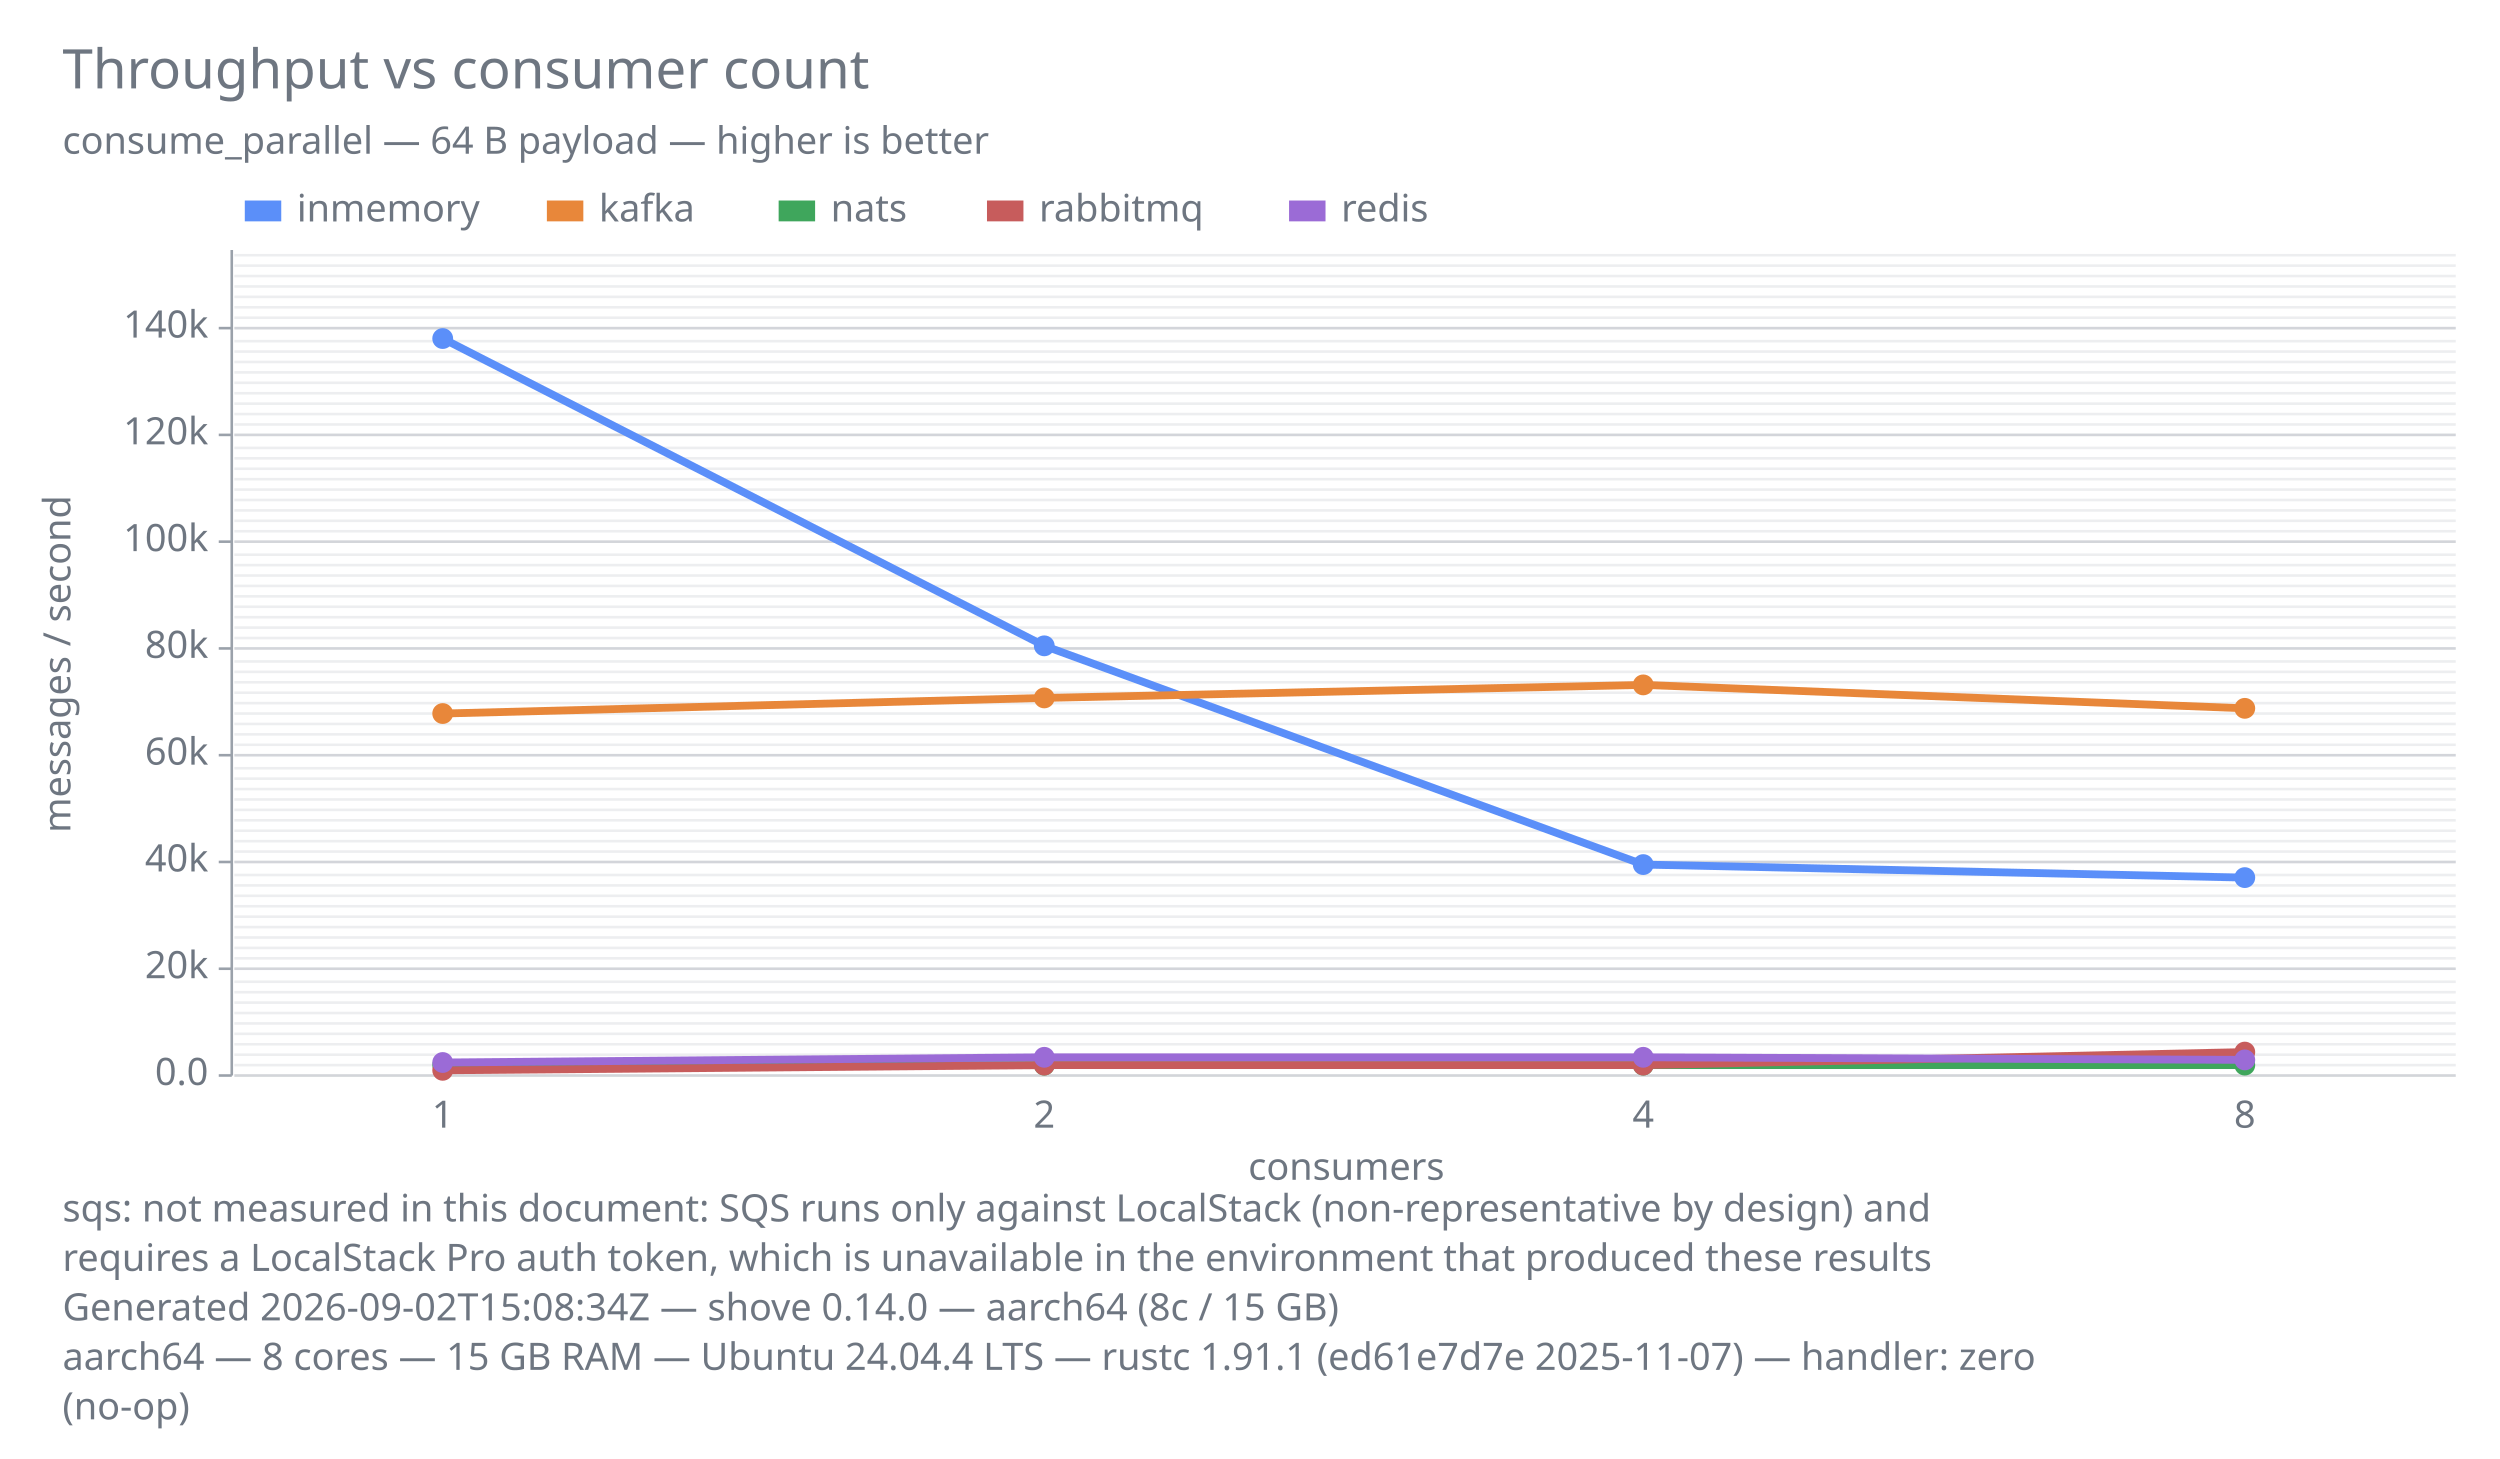
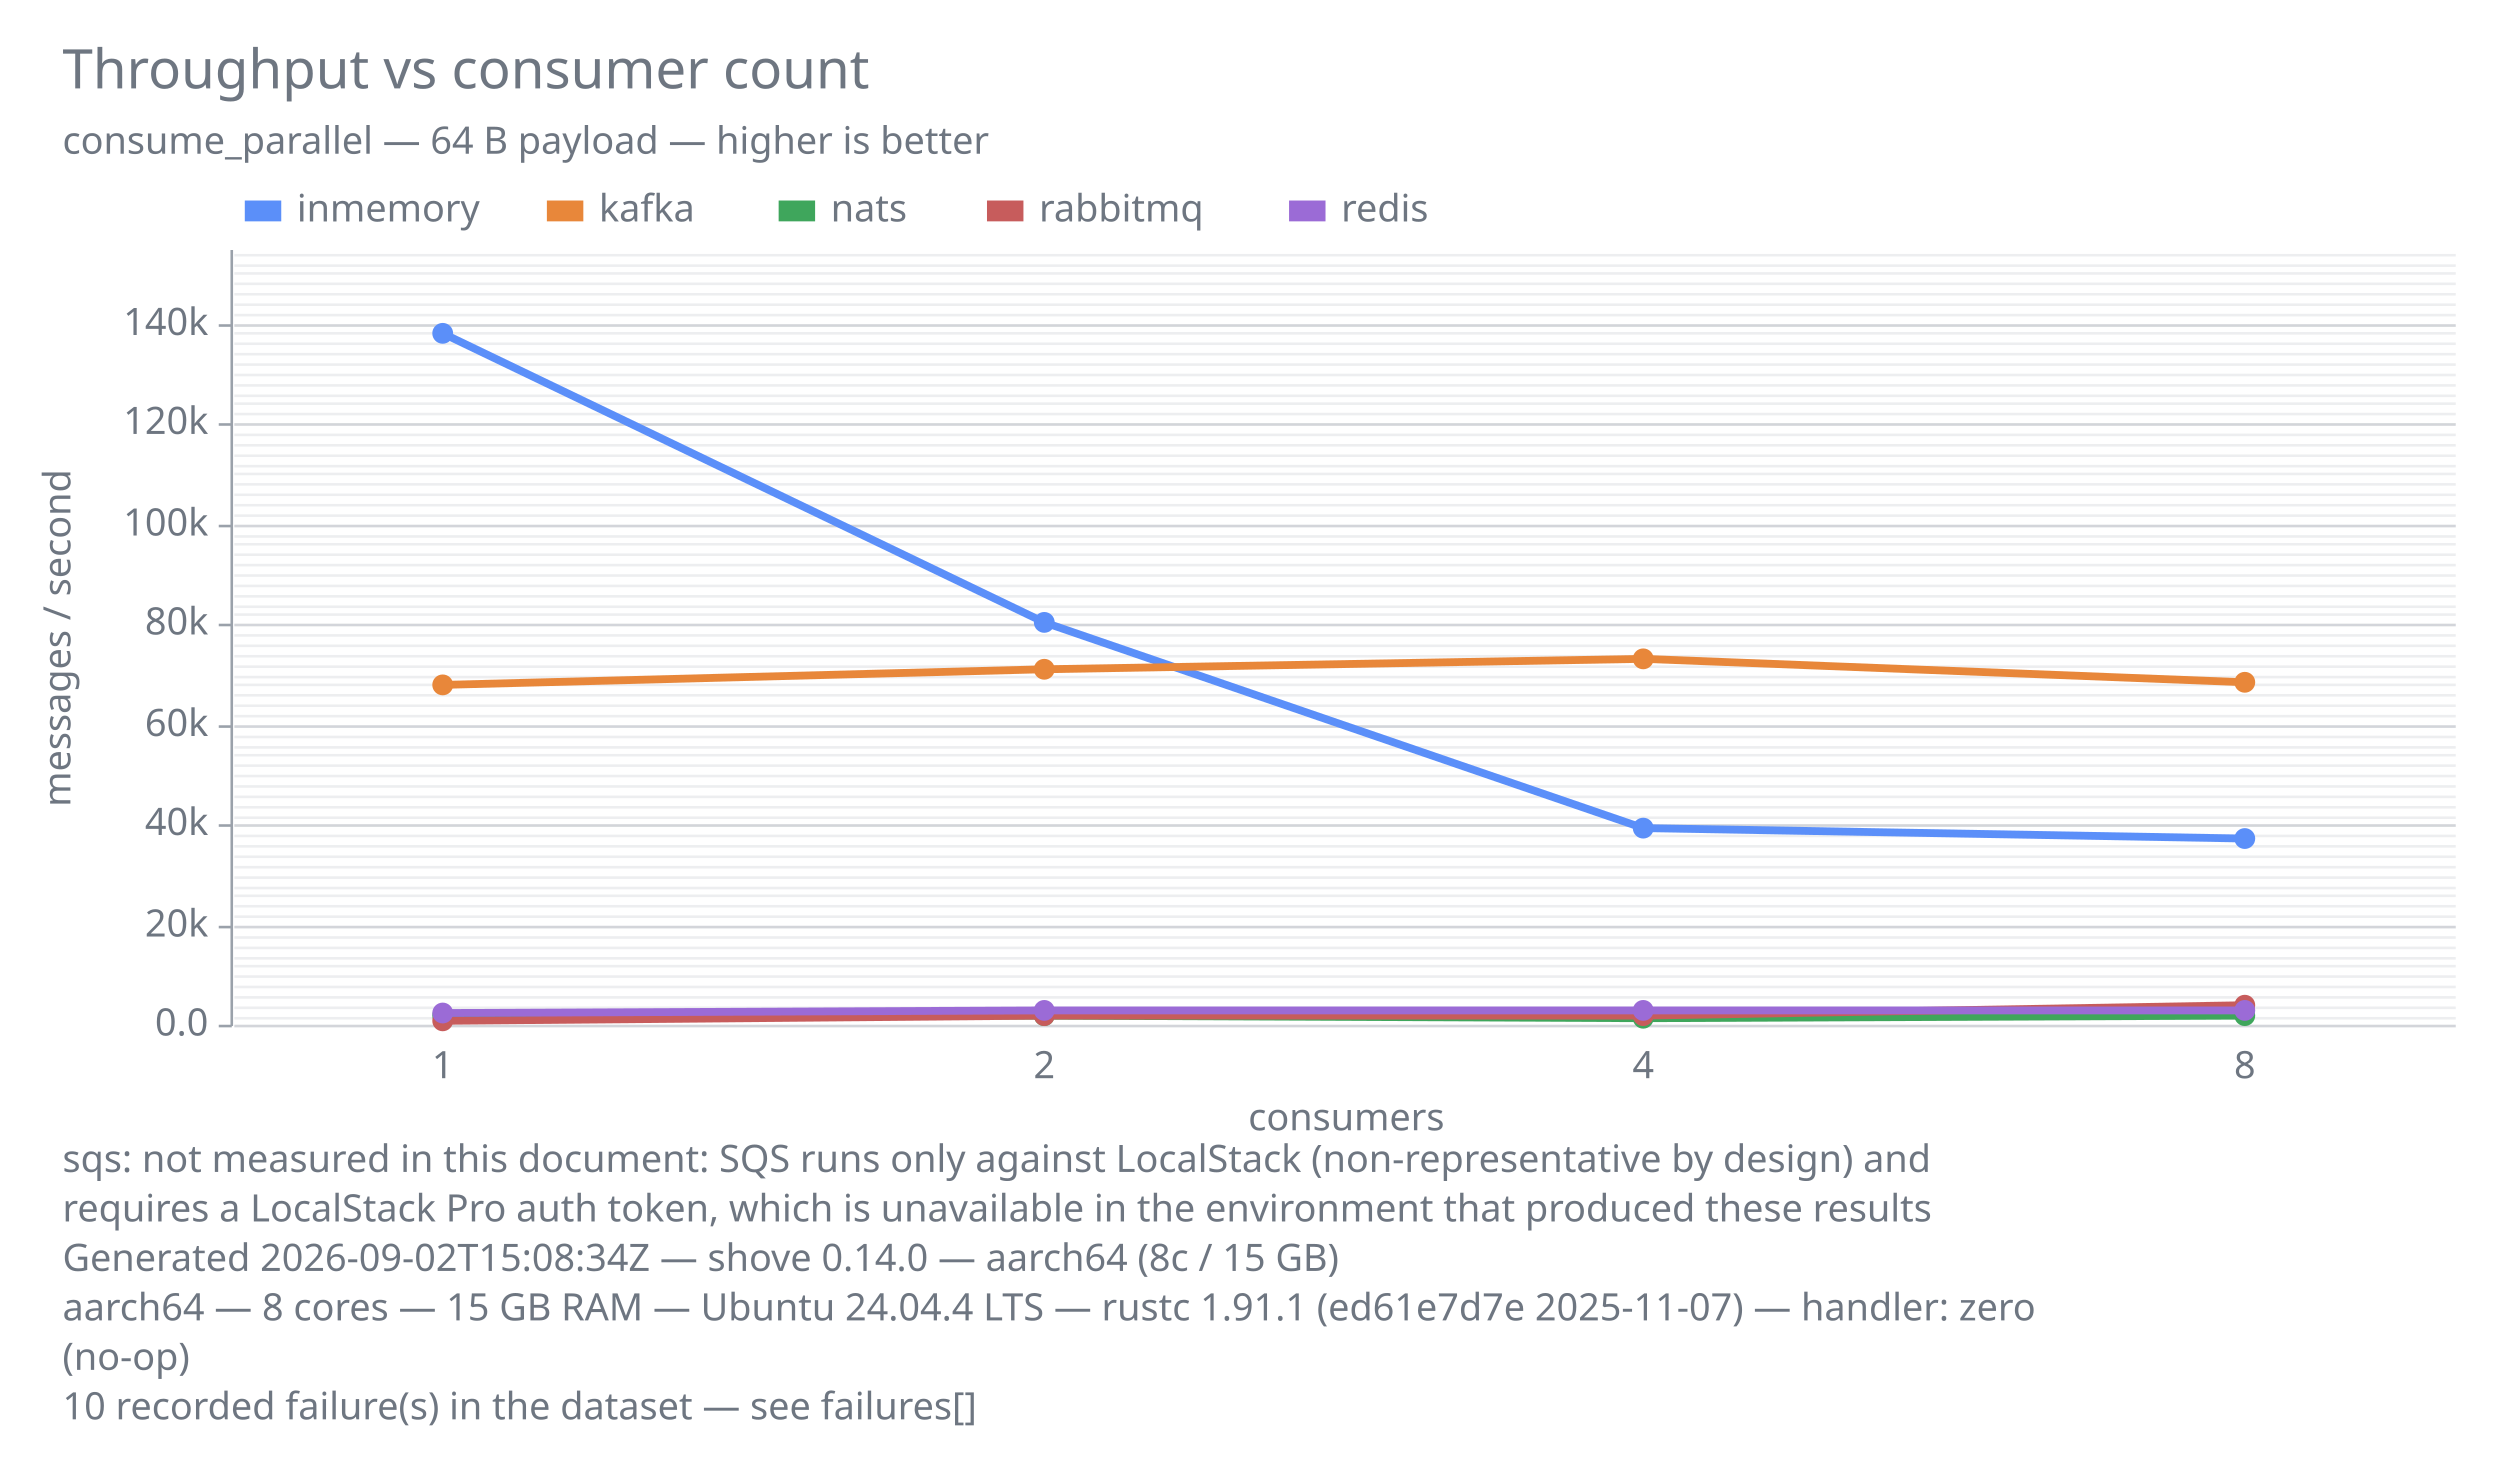
<svg xmlns="http://www.w3.org/2000/svg" width="960" height="560" viewBox="0 0 960 560">
  <text x="24" y="18" dy="0.76em" text-anchor="start" font-family="sans-serif" font-size="20.968" opacity="1" fill="#6E7681">
Throughput vs consumer count
</text>
  <text x="24" y="48" dy="0.76em" text-anchor="start" font-family="sans-serif" font-size="14.516" opacity="1" fill="#6E7681">
consume_parallel — 64 B payload — higher is better
</text>
+   <text x="24" y="439" dy="0.76em" text-anchor="start" font-family="sans-serif" font-size="14.516" opacity="1" fill="#6E7681">
+ sqs: not measured in this document: SQS runs only against LocalStack (non-representative by design) and
+ </text>
  <text x="24" y="458" dy="0.76em" text-anchor="start" font-family="sans-serif" font-size="14.516" opacity="1" fill="#6E7681">
- sqs: not measured in this document: SQS runs only against LocalStack (non-representative by design) and
+ requires a LocalStack Pro auth token, which is unavailable in the environment that produced these results
</text>
  <text x="24" y="477" dy="0.76em" text-anchor="start" font-family="sans-serif" font-size="14.516" opacity="1" fill="#6E7681">
- requires a LocalStack Pro auth token, which is unavailable in the environment that produced these results
+ Generated 2026-09-02T15:08:34Z — shove 0.14.0 — aarch64 (8c / 15 GB)
</text>
  <text x="24" y="496" dy="0.76em" text-anchor="start" font-family="sans-serif" font-size="14.516" opacity="1" fill="#6E7681">
- Generated 2026-09-02T15:08:34Z — shove 0.14.0 — aarch64 (8c / 15 GB)
+ aarch64 — 8 cores — 15 GB RAM — Ubuntu 24.04.4 LTS — rustc 1.91.1 (ed61e7d7e 2025-11-07) — handler: zero
</text>
  <text x="24" y="515" dy="0.76em" text-anchor="start" font-family="sans-serif" font-size="14.516" opacity="1" fill="#6E7681">
- aarch64 — 8 cores — 15 GB RAM — Ubuntu 24.04.4 LTS — rustc 1.91.1 (ed61e7d7e 2025-11-07) — handler: zero
+ (no-op)
</text>
  <text x="24" y="534" dy="0.76em" text-anchor="start" font-family="sans-serif" font-size="14.516" opacity="1" fill="#6E7681">
- (no-op)
- </text>
-   <line opacity="0.18" stroke="#9AA1AA" stroke-width="1" x1="90" y1="413" x2="943" y2="413" />
-   <line opacity="0.18" stroke="#9AA1AA" stroke-width="1" x1="90" y1="409" x2="943" y2="409" />
-   <line opacity="0.18" stroke="#9AA1AA" stroke-width="1" x1="90" y1="405" x2="943" y2="405" />
-   <line opacity="0.18" stroke="#9AA1AA" stroke-width="1" x1="90" y1="401" x2="943" y2="401" />
-   <line opacity="0.18" stroke="#9AA1AA" stroke-width="1" x1="90" y1="397" x2="943" y2="397" />
-   <line opacity="0.18" stroke="#9AA1AA" stroke-width="1" x1="90" y1="393" x2="943" y2="393" />
-   <line opacity="0.18" stroke="#9AA1AA" stroke-width="1" x1="90" y1="389" x2="943" y2="389" />
-   <line opacity="0.18" stroke="#9AA1AA" stroke-width="1" x1="90" y1="385" x2="943" y2="385" />
-   <line opacity="0.18" stroke="#9AA1AA" stroke-width="1" x1="90" y1="381" x2="943" y2="381" />
-   <line opacity="0.18" stroke="#9AA1AA" stroke-width="1" x1="90" y1="377" x2="943" y2="377" />
-   <line opacity="0.18" stroke="#9AA1AA" stroke-width="1" x1="90" y1="372" x2="943" y2="372" />
+ 10 recorded failure(s) in the dataset — see failures[]
+ </text>
+   <line opacity="0.18" stroke="#9AA1AA" stroke-width="1" x1="90" y1="394" x2="943" y2="394" />
+   <line opacity="0.18" stroke="#9AA1AA" stroke-width="1" x1="90" y1="391" x2="943" y2="391" />
+   <line opacity="0.18" stroke="#9AA1AA" stroke-width="1" x1="90" y1="387" x2="943" y2="387" />
+   <line opacity="0.18" stroke="#9AA1AA" stroke-width="1" x1="90" y1="383" x2="943" y2="383" />
+   <line opacity="0.18" stroke="#9AA1AA" stroke-width="1" x1="90" y1="379" x2="943" y2="379" />
+   <line opacity="0.18" stroke="#9AA1AA" stroke-width="1" x1="90" y1="375" x2="943" y2="375" />
+   <line opacity="0.18" stroke="#9AA1AA" stroke-width="1" x1="90" y1="371" x2="943" y2="371" />
  <line opacity="0.18" stroke="#9AA1AA" stroke-width="1" x1="90" y1="368" x2="943" y2="368" />
  <line opacity="0.18" stroke="#9AA1AA" stroke-width="1" x1="90" y1="364" x2="943" y2="364" />
  <line opacity="0.18" stroke="#9AA1AA" stroke-width="1" x1="90" y1="360" x2="943" y2="360" />
  <line opacity="0.18" stroke="#9AA1AA" stroke-width="1" x1="90" y1="356" x2="943" y2="356" />
  <line opacity="0.18" stroke="#9AA1AA" stroke-width="1" x1="90" y1="352" x2="943" y2="352" />
  <line opacity="0.18" stroke="#9AA1AA" stroke-width="1" x1="90" y1="348" x2="943" y2="348" />
  <line opacity="0.18" stroke="#9AA1AA" stroke-width="1" x1="90" y1="344" x2="943" y2="344" />
-   <line opacity="0.18" stroke="#9AA1AA" stroke-width="1" x1="90" y1="340" x2="943" y2="340" />
-   <line opacity="0.18" stroke="#9AA1AA" stroke-width="1" x1="90" y1="336" x2="943" y2="336" />
-   <line opacity="0.18" stroke="#9AA1AA" stroke-width="1" x1="90" y1="331" x2="943" y2="331" />
-   <line opacity="0.18" stroke="#9AA1AA" stroke-width="1" x1="90" y1="327" x2="943" y2="327" />
-   <line opacity="0.18" stroke="#9AA1AA" stroke-width="1" x1="90" y1="323" x2="943" y2="323" />
-   <line opacity="0.18" stroke="#9AA1AA" stroke-width="1" x1="90" y1="319" x2="943" y2="319" />
-   <line opacity="0.18" stroke="#9AA1AA" stroke-width="1" x1="90" y1="315" x2="943" y2="315" />
-   <line opacity="0.18" stroke="#9AA1AA" stroke-width="1" x1="90" y1="311" x2="943" y2="311" />
-   <line opacity="0.18" stroke="#9AA1AA" stroke-width="1" x1="90" y1="307" x2="943" y2="307" />
-   <line opacity="0.18" stroke="#9AA1AA" stroke-width="1" x1="90" y1="303" x2="943" y2="303" />
-   <line opacity="0.18" stroke="#9AA1AA" stroke-width="1" x1="90" y1="299" x2="943" y2="299" />
-   <line opacity="0.18" stroke="#9AA1AA" stroke-width="1" x1="90" y1="295" x2="943" y2="295" />
+   <line opacity="0.18" stroke="#9AA1AA" stroke-width="1" x1="90" y1="341" x2="943" y2="341" />
+   <line opacity="0.18" stroke="#9AA1AA" stroke-width="1" x1="90" y1="337" x2="943" y2="337" />
+   <line opacity="0.18" stroke="#9AA1AA" stroke-width="1" x1="90" y1="333" x2="943" y2="333" />
+   <line opacity="0.18" stroke="#9AA1AA" stroke-width="1" x1="90" y1="329" x2="943" y2="329" />
+   <line opacity="0.18" stroke="#9AA1AA" stroke-width="1" x1="90" y1="325" x2="943" y2="325" />
+   <line opacity="0.18" stroke="#9AA1AA" stroke-width="1" x1="90" y1="321" x2="943" y2="321" />
+   <line opacity="0.18" stroke="#9AA1AA" stroke-width="1" x1="90" y1="317" x2="943" y2="317" />
+   <line opacity="0.18" stroke="#9AA1AA" stroke-width="1" x1="90" y1="314" x2="943" y2="314" />
+   <line opacity="0.18" stroke="#9AA1AA" stroke-width="1" x1="90" y1="310" x2="943" y2="310" />
+   <line opacity="0.18" stroke="#9AA1AA" stroke-width="1" x1="90" y1="306" x2="943" y2="306" />
+   <line opacity="0.18" stroke="#9AA1AA" stroke-width="1" x1="90" y1="302" x2="943" y2="302" />
+   <line opacity="0.18" stroke="#9AA1AA" stroke-width="1" x1="90" y1="298" x2="943" y2="298" />
+   <line opacity="0.18" stroke="#9AA1AA" stroke-width="1" x1="90" y1="294" x2="943" y2="294" />
  <line opacity="0.18" stroke="#9AA1AA" stroke-width="1" x1="90" y1="290" x2="943" y2="290" />
-   <line opacity="0.18" stroke="#9AA1AA" stroke-width="1" x1="90" y1="286" x2="943" y2="286" />
-   <line opacity="0.18" stroke="#9AA1AA" stroke-width="1" x1="90" y1="282" x2="943" y2="282" />
-   <line opacity="0.18" stroke="#9AA1AA" stroke-width="1" x1="90" y1="278" x2="943" y2="278" />
-   <line opacity="0.18" stroke="#9AA1AA" stroke-width="1" x1="90" y1="274" x2="943" y2="274" />
-   <line opacity="0.18" stroke="#9AA1AA" stroke-width="1" x1="90" y1="270" x2="943" y2="270" />
-   <line opacity="0.18" stroke="#9AA1AA" stroke-width="1" x1="90" y1="266" x2="943" y2="266" />
-   <line opacity="0.18" stroke="#9AA1AA" stroke-width="1" x1="90" y1="262" x2="943" y2="262" />
-   <line opacity="0.18" stroke="#9AA1AA" stroke-width="1" x1="90" y1="258" x2="943" y2="258" />
-   <line opacity="0.18" stroke="#9AA1AA" stroke-width="1" x1="90" y1="254" x2="943" y2="254" />
-   <line opacity="0.18" stroke="#9AA1AA" stroke-width="1" x1="90" y1="249" x2="943" y2="249" />
-   <line opacity="0.18" stroke="#9AA1AA" stroke-width="1" x1="90" y1="245" x2="943" y2="245" />
-   <line opacity="0.18" stroke="#9AA1AA" stroke-width="1" x1="90" y1="241" x2="943" y2="241" />
-   <line opacity="0.18" stroke="#9AA1AA" stroke-width="1" x1="90" y1="237" x2="943" y2="237" />
+   <line opacity="0.18" stroke="#9AA1AA" stroke-width="1" x1="90" y1="287" x2="943" y2="287" />
+   <line opacity="0.18" stroke="#9AA1AA" stroke-width="1" x1="90" y1="283" x2="943" y2="283" />
+   <line opacity="0.18" stroke="#9AA1AA" stroke-width="1" x1="90" y1="279" x2="943" y2="279" />
+   <line opacity="0.18" stroke="#9AA1AA" stroke-width="1" x1="90" y1="275" x2="943" y2="275" />
+   <line opacity="0.18" stroke="#9AA1AA" stroke-width="1" x1="90" y1="271" x2="943" y2="271" />
+   <line opacity="0.18" stroke="#9AA1AA" stroke-width="1" x1="90" y1="267" x2="943" y2="267" />
+   <line opacity="0.18" stroke="#9AA1AA" stroke-width="1" x1="90" y1="263" x2="943" y2="263" />
+   <line opacity="0.18" stroke="#9AA1AA" stroke-width="1" x1="90" y1="260" x2="943" y2="260" />
+   <line opacity="0.18" stroke="#9AA1AA" stroke-width="1" x1="90" y1="256" x2="943" y2="256" />
+   <line opacity="0.18" stroke="#9AA1AA" stroke-width="1" x1="90" y1="252" x2="943" y2="252" />
+   <line opacity="0.18" stroke="#9AA1AA" stroke-width="1" x1="90" y1="248" x2="943" y2="248" />
+   <line opacity="0.18" stroke="#9AA1AA" stroke-width="1" x1="90" y1="244" x2="943" y2="244" />
+   <line opacity="0.18" stroke="#9AA1AA" stroke-width="1" x1="90" y1="240" x2="943" y2="240" />
+   <line opacity="0.18" stroke="#9AA1AA" stroke-width="1" x1="90" y1="236" x2="943" y2="236" />
  <line opacity="0.18" stroke="#9AA1AA" stroke-width="1" x1="90" y1="233" x2="943" y2="233" />
  <line opacity="0.18" stroke="#9AA1AA" stroke-width="1" x1="90" y1="229" x2="943" y2="229" />
  <line opacity="0.18" stroke="#9AA1AA" stroke-width="1" x1="90" y1="225" x2="943" y2="225" />
  <line opacity="0.18" stroke="#9AA1AA" stroke-width="1" x1="90" y1="221" x2="943" y2="221" />
  <line opacity="0.18" stroke="#9AA1AA" stroke-width="1" x1="90" y1="217" x2="943" y2="217" />
  <line opacity="0.18" stroke="#9AA1AA" stroke-width="1" x1="90" y1="213" x2="943" y2="213" />
-   <line opacity="0.18" stroke="#9AA1AA" stroke-width="1" x1="90" y1="208" x2="943" y2="208" />
-   <line opacity="0.18" stroke="#9AA1AA" stroke-width="1" x1="90" y1="204" x2="943" y2="204" />
-   <line opacity="0.18" stroke="#9AA1AA" stroke-width="1" x1="90" y1="200" x2="943" y2="200" />
-   <line opacity="0.18" stroke="#9AA1AA" stroke-width="1" x1="90" y1="196" x2="943" y2="196" />
-   <line opacity="0.18" stroke="#9AA1AA" stroke-width="1" x1="90" y1="192" x2="943" y2="192" />
-   <line opacity="0.18" stroke="#9AA1AA" stroke-width="1" x1="90" y1="188" x2="943" y2="188" />
-   <line opacity="0.18" stroke="#9AA1AA" stroke-width="1" x1="90" y1="184" x2="943" y2="184" />
-   <line opacity="0.18" stroke="#9AA1AA" stroke-width="1" x1="90" y1="180" x2="943" y2="180" />
-   <line opacity="0.18" stroke="#9AA1AA" stroke-width="1" x1="90" y1="176" x2="943" y2="176" />
-   <line opacity="0.18" stroke="#9AA1AA" stroke-width="1" x1="90" y1="172" x2="943" y2="172" />
+   <line opacity="0.18" stroke="#9AA1AA" stroke-width="1" x1="90" y1="209" x2="943" y2="209" />
+   <line opacity="0.18" stroke="#9AA1AA" stroke-width="1" x1="90" y1="206" x2="943" y2="206" />
+   <line opacity="0.18" stroke="#9AA1AA" stroke-width="1" x1="90" y1="202" x2="943" y2="202" />
+   <line opacity="0.18" stroke="#9AA1AA" stroke-width="1" x1="90" y1="198" x2="943" y2="198" />
+   <line opacity="0.18" stroke="#9AA1AA" stroke-width="1" x1="90" y1="194" x2="943" y2="194" />
+   <line opacity="0.18" stroke="#9AA1AA" stroke-width="1" x1="90" y1="190" x2="943" y2="190" />
+   <line opacity="0.18" stroke="#9AA1AA" stroke-width="1" x1="90" y1="186" x2="943" y2="186" />
+   <line opacity="0.18" stroke="#9AA1AA" stroke-width="1" x1="90" y1="182" x2="943" y2="182" />
+   <line opacity="0.18" stroke="#9AA1AA" stroke-width="1" x1="90" y1="179" x2="943" y2="179" />
+   <line opacity="0.18" stroke="#9AA1AA" stroke-width="1" x1="90" y1="175" x2="943" y2="175" />
+   <line opacity="0.18" stroke="#9AA1AA" stroke-width="1" x1="90" y1="171" x2="943" y2="171" />
  <line opacity="0.18" stroke="#9AA1AA" stroke-width="1" x1="90" y1="167" x2="943" y2="167" />
  <line opacity="0.18" stroke="#9AA1AA" stroke-width="1" x1="90" y1="163" x2="943" y2="163" />
  <line opacity="0.18" stroke="#9AA1AA" stroke-width="1" x1="90" y1="159" x2="943" y2="159" />
  <line opacity="0.18" stroke="#9AA1AA" stroke-width="1" x1="90" y1="155" x2="943" y2="155" />
-   <line opacity="0.18" stroke="#9AA1AA" stroke-width="1" x1="90" y1="151" x2="943" y2="151" />
-   <line opacity="0.18" stroke="#9AA1AA" stroke-width="1" x1="90" y1="147" x2="943" y2="147" />
-   <line opacity="0.18" stroke="#9AA1AA" stroke-width="1" x1="90" y1="143" x2="943" y2="143" />
-   <line opacity="0.18" stroke="#9AA1AA" stroke-width="1" x1="90" y1="139" x2="943" y2="139" />
-   <line opacity="0.18" stroke="#9AA1AA" stroke-width="1" x1="90" y1="135" x2="943" y2="135" />
-   <line opacity="0.18" stroke="#9AA1AA" stroke-width="1" x1="90" y1="131" x2="943" y2="131" />
-   <line opacity="0.18" stroke="#9AA1AA" stroke-width="1" x1="90" y1="126" x2="943" y2="126" />
-   <line opacity="0.18" stroke="#9AA1AA" stroke-width="1" x1="90" y1="122" x2="943" y2="122" />
-   <line opacity="0.18" stroke="#9AA1AA" stroke-width="1" x1="90" y1="118" x2="943" y2="118" />
-   <line opacity="0.18" stroke="#9AA1AA" stroke-width="1" x1="90" y1="114" x2="943" y2="114" />
-   <line opacity="0.18" stroke="#9AA1AA" stroke-width="1" x1="90" y1="110" x2="943" y2="110" />
-   <line opacity="0.18" stroke="#9AA1AA" stroke-width="1" x1="90" y1="106" x2="943" y2="106" />
+   <line opacity="0.18" stroke="#9AA1AA" stroke-width="1" x1="90" y1="152" x2="943" y2="152" />
+   <line opacity="0.18" stroke="#9AA1AA" stroke-width="1" x1="90" y1="148" x2="943" y2="148" />
+   <line opacity="0.18" stroke="#9AA1AA" stroke-width="1" x1="90" y1="144" x2="943" y2="144" />
+   <line opacity="0.18" stroke="#9AA1AA" stroke-width="1" x1="90" y1="140" x2="943" y2="140" />
+   <line opacity="0.18" stroke="#9AA1AA" stroke-width="1" x1="90" y1="136" x2="943" y2="136" />
+   <line opacity="0.18" stroke="#9AA1AA" stroke-width="1" x1="90" y1="132" x2="943" y2="132" />
+   <line opacity="0.18" stroke="#9AA1AA" stroke-width="1" x1="90" y1="128" x2="943" y2="128" />
+   <line opacity="0.18" stroke="#9AA1AA" stroke-width="1" x1="90" y1="125" x2="943" y2="125" />
+   <line opacity="0.18" stroke="#9AA1AA" stroke-width="1" x1="90" y1="121" x2="943" y2="121" />
+   <line opacity="0.18" stroke="#9AA1AA" stroke-width="1" x1="90" y1="117" x2="943" y2="117" />
+   <line opacity="0.18" stroke="#9AA1AA" stroke-width="1" x1="90" y1="113" x2="943" y2="113" />
+   <line opacity="0.18" stroke="#9AA1AA" stroke-width="1" x1="90" y1="109" x2="943" y2="109" />
+   <line opacity="0.18" stroke="#9AA1AA" stroke-width="1" x1="90" y1="105" x2="943" y2="105" />
  <line opacity="0.18" stroke="#9AA1AA" stroke-width="1" x1="90" y1="102" x2="943" y2="102" />
  <line opacity="0.18" stroke="#9AA1AA" stroke-width="1" x1="90" y1="98" x2="943" y2="98" />
-   <text x="16" y="255" dy="0.76em" text-anchor="middle" font-family="sans-serif" font-size="14.516" opacity="1" fill="#6E7681" transform="rotate(270, 16, 255)">
+   <text x="16" y="245" dy="0.76em" text-anchor="middle" font-family="sans-serif" font-size="14.516" opacity="1" fill="#6E7681" transform="rotate(270, 16, 245)">
messages / second
</text>
-   <line opacity="0.32" stroke="#9AA1AA" stroke-width="1" x1="90" y1="413" x2="943" y2="413" />
-   <line opacity="0.32" stroke="#9AA1AA" stroke-width="1" x1="90" y1="372" x2="943" y2="372" />
-   <line opacity="0.32" stroke="#9AA1AA" stroke-width="1" x1="90" y1="331" x2="943" y2="331" />
-   <line opacity="0.32" stroke="#9AA1AA" stroke-width="1" x1="90" y1="290" x2="943" y2="290" />
-   <line opacity="0.32" stroke="#9AA1AA" stroke-width="1" x1="90" y1="249" x2="943" y2="249" />
-   <line opacity="0.32" stroke="#9AA1AA" stroke-width="1" x1="90" y1="208" x2="943" y2="208" />
-   <line opacity="0.32" stroke="#9AA1AA" stroke-width="1" x1="90" y1="167" x2="943" y2="167" />
-   <line opacity="0.32" stroke="#9AA1AA" stroke-width="1" x1="90" y1="126" x2="943" y2="126" />
-   <polyline fill="none" opacity="1" stroke="#9AA1AA" stroke-width="1" points="89,96 89,413 " />
-   <text x="80" y="413" dy="0.5ex" text-anchor="end" font-family="sans-serif" font-size="14.516" opacity="1" fill="#6E7681">
+   <line opacity="0.32" stroke="#9AA1AA" stroke-width="1" x1="90" y1="394" x2="943" y2="394" />
+   <line opacity="0.32" stroke="#9AA1AA" stroke-width="1" x1="90" y1="356" x2="943" y2="356" />
+   <line opacity="0.32" stroke="#9AA1AA" stroke-width="1" x1="90" y1="317" x2="943" y2="317" />
+   <line opacity="0.32" stroke="#9AA1AA" stroke-width="1" x1="90" y1="279" x2="943" y2="279" />
+   <line opacity="0.32" stroke="#9AA1AA" stroke-width="1" x1="90" y1="240" x2="943" y2="240" />
+   <line opacity="0.32" stroke="#9AA1AA" stroke-width="1" x1="90" y1="202" x2="943" y2="202" />
+   <line opacity="0.32" stroke="#9AA1AA" stroke-width="1" x1="90" y1="163" x2="943" y2="163" />
+   <line opacity="0.32" stroke="#9AA1AA" stroke-width="1" x1="90" y1="125" x2="943" y2="125" />
+   <polyline fill="none" opacity="1" stroke="#9AA1AA" stroke-width="1" points="89,96 89,394 " />
+   <text x="80" y="394" dy="0.5ex" text-anchor="end" font-family="sans-serif" font-size="14.516" opacity="1" fill="#6E7681">
0.0
</text>
-   <polyline fill="none" opacity="1" stroke="#9AA1AA" stroke-width="1" points="84,413 89,413 " />
-   <text x="80" y="372" dy="0.5ex" text-anchor="end" font-family="sans-serif" font-size="14.516" opacity="1" fill="#6E7681">
+   <polyline fill="none" opacity="1" stroke="#9AA1AA" stroke-width="1" points="84,394 89,394 " />
+   <text x="80" y="356" dy="0.5ex" text-anchor="end" font-family="sans-serif" font-size="14.516" opacity="1" fill="#6E7681">
20k
</text>
-   <polyline fill="none" opacity="1" stroke="#9AA1AA" stroke-width="1" points="84,372 89,372 " />
-   <text x="80" y="331" dy="0.5ex" text-anchor="end" font-family="sans-serif" font-size="14.516" opacity="1" fill="#6E7681">
+   <polyline fill="none" opacity="1" stroke="#9AA1AA" stroke-width="1" points="84,356 89,356 " />
+   <text x="80" y="317" dy="0.5ex" text-anchor="end" font-family="sans-serif" font-size="14.516" opacity="1" fill="#6E7681">
40k
</text>
-   <polyline fill="none" opacity="1" stroke="#9AA1AA" stroke-width="1" points="84,331 89,331 " />
-   <text x="80" y="290" dy="0.5ex" text-anchor="end" font-family="sans-serif" font-size="14.516" opacity="1" fill="#6E7681">
+   <polyline fill="none" opacity="1" stroke="#9AA1AA" stroke-width="1" points="84,317 89,317 " />
+   <text x="80" y="279" dy="0.5ex" text-anchor="end" font-family="sans-serif" font-size="14.516" opacity="1" fill="#6E7681">
60k
</text>
-   <polyline fill="none" opacity="1" stroke="#9AA1AA" stroke-width="1" points="84,290 89,290 " />
-   <text x="80" y="249" dy="0.5ex" text-anchor="end" font-family="sans-serif" font-size="14.516" opacity="1" fill="#6E7681">
+   <polyline fill="none" opacity="1" stroke="#9AA1AA" stroke-width="1" points="84,279 89,279 " />
+   <text x="80" y="240" dy="0.5ex" text-anchor="end" font-family="sans-serif" font-size="14.516" opacity="1" fill="#6E7681">
80k
</text>
-   <polyline fill="none" opacity="1" stroke="#9AA1AA" stroke-width="1" points="84,249 89,249 " />
-   <text x="80" y="208" dy="0.5ex" text-anchor="end" font-family="sans-serif" font-size="14.516" opacity="1" fill="#6E7681">
+   <polyline fill="none" opacity="1" stroke="#9AA1AA" stroke-width="1" points="84,240 89,240 " />
+   <text x="80" y="202" dy="0.5ex" text-anchor="end" font-family="sans-serif" font-size="14.516" opacity="1" fill="#6E7681">
100k
</text>
-   <polyline fill="none" opacity="1" stroke="#9AA1AA" stroke-width="1" points="84,208 89,208 " />
-   <text x="80" y="167" dy="0.5ex" text-anchor="end" font-family="sans-serif" font-size="14.516" opacity="1" fill="#6E7681">
+   <polyline fill="none" opacity="1" stroke="#9AA1AA" stroke-width="1" points="84,202 89,202 " />
+   <text x="80" y="163" dy="0.5ex" text-anchor="end" font-family="sans-serif" font-size="14.516" opacity="1" fill="#6E7681">
120k
</text>
-   <polyline fill="none" opacity="1" stroke="#9AA1AA" stroke-width="1" points="84,167 89,167 " />
-   <text x="80" y="126" dy="0.5ex" text-anchor="end" font-family="sans-serif" font-size="14.516" opacity="1" fill="#6E7681">
+   <polyline fill="none" opacity="1" stroke="#9AA1AA" stroke-width="1" points="84,163 89,163 " />
+   <text x="80" y="125" dy="0.5ex" text-anchor="end" font-family="sans-serif" font-size="14.516" opacity="1" fill="#6E7681">
140k
</text>
-   <polyline fill="none" opacity="1" stroke="#9AA1AA" stroke-width="1" points="84,126 89,126 " />
-   <polyline fill="none" opacity="1" stroke="#5B8FF9" stroke-width="3" points="170,130 401,248 631,332 862,337 " />
-   <circle cx="170" cy="130" r="4" opacity="1" fill="#5B8FF9" stroke="none" stroke-width="0" />
-   <circle cx="401" cy="248" r="4" opacity="1" fill="#5B8FF9" stroke="none" stroke-width="0" />
-   <circle cx="631" cy="332" r="4" opacity="1" fill="#5B8FF9" stroke="none" stroke-width="0" />
-   <circle cx="862" cy="337" r="4" opacity="1" fill="#5B8FF9" stroke="none" stroke-width="0" />
-   <polyline fill="none" opacity="1" stroke="#E8873A" stroke-width="3" points="170,274 401,268 631,263 862,272 " />
-   <circle cx="170" cy="274" r="4" opacity="1" fill="#E8873A" stroke="none" stroke-width="0" />
-   <circle cx="401" cy="268" r="4" opacity="1" fill="#E8873A" stroke="none" stroke-width="0" />
-   <circle cx="631" cy="263" r="4" opacity="1" fill="#E8873A" stroke="none" stroke-width="0" />
-   <circle cx="862" cy="272" r="4" opacity="1" fill="#E8873A" stroke="none" stroke-width="0" />
-   <polyline fill="none" opacity="1" stroke="#3FA65C" stroke-width="3" points="170,409 401,409 631,409 862,409 " />
-   <circle cx="170" cy="409" r="4" opacity="1" fill="#3FA65C" stroke="none" stroke-width="0" />
-   <circle cx="401" cy="409" r="4" opacity="1" fill="#3FA65C" stroke="none" stroke-width="0" />
-   <circle cx="631" cy="409" r="4" opacity="1" fill="#3FA65C" stroke="none" stroke-width="0" />
-   <circle cx="862" cy="409" r="4" opacity="1" fill="#3FA65C" stroke="none" stroke-width="0" />
-   <polyline fill="none" opacity="1" stroke="#C75C5C" stroke-width="3" points="170,411 401,409 631,409 862,404 " />
-   <circle cx="170" cy="411" r="4" opacity="1" fill="#C75C5C" stroke="none" stroke-width="0" />
-   <circle cx="401" cy="409" r="4" opacity="1" fill="#C75C5C" stroke="none" stroke-width="0" />
-   <circle cx="631" cy="409" r="4" opacity="1" fill="#C75C5C" stroke="none" stroke-width="0" />
-   <circle cx="862" cy="404" r="4" opacity="1" fill="#C75C5C" stroke="none" stroke-width="0" />
-   <polyline fill="none" opacity="1" stroke="#9B6BD6" stroke-width="3" points="170,408 401,406 631,406 862,407 " />
-   <circle cx="170" cy="408" r="4" opacity="1" fill="#9B6BD6" stroke="none" stroke-width="0" />
-   <circle cx="401" cy="406" r="4" opacity="1" fill="#9B6BD6" stroke="none" stroke-width="0" />
-   <circle cx="631" cy="406" r="4" opacity="1" fill="#9B6BD6" stroke="none" stroke-width="0" />
-   <circle cx="862" cy="407" r="4" opacity="1" fill="#9B6BD6" stroke="none" stroke-width="0" />
-   <text x="170" y="422" dy="0.76em" text-anchor="middle" font-family="sans-serif" font-size="14.516" opacity="1" fill="#6E7681">
+   <polyline fill="none" opacity="1" stroke="#9AA1AA" stroke-width="1" points="84,125 89,125 " />
+   <polyline fill="none" opacity="1" stroke="#5B8FF9" stroke-width="3" points="170,128 401,239 631,318 862,322 " />
+   <circle cx="170" cy="128" r="4" opacity="1" fill="#5B8FF9" stroke="none" stroke-width="0" />
+   <circle cx="401" cy="239" r="4" opacity="1" fill="#5B8FF9" stroke="none" stroke-width="0" />
+   <circle cx="631" cy="318" r="4" opacity="1" fill="#5B8FF9" stroke="none" stroke-width="0" />
+   <circle cx="862" cy="322" r="4" opacity="1" fill="#5B8FF9" stroke="none" stroke-width="0" />
+   <polyline fill="none" opacity="1" stroke="#E8873A" stroke-width="3" points="170,263 401,257 631,253 862,262 " />
+   <circle cx="170" cy="263" r="4" opacity="1" fill="#E8873A" stroke="none" stroke-width="0" />
+   <circle cx="401" cy="257" r="4" opacity="1" fill="#E8873A" stroke="none" stroke-width="0" />
+   <circle cx="631" cy="253" r="4" opacity="1" fill="#E8873A" stroke="none" stroke-width="0" />
+   <circle cx="862" cy="262" r="4" opacity="1" fill="#E8873A" stroke="none" stroke-width="0" />
+   <polyline fill="none" opacity="1" stroke="#3FA65C" stroke-width="3" points="170,390 401,390 631,391 862,390 " />
+   <circle cx="170" cy="390" r="4" opacity="1" fill="#3FA65C" stroke="none" stroke-width="0" />
+   <circle cx="401" cy="390" r="4" opacity="1" fill="#3FA65C" stroke="none" stroke-width="0" />
+   <circle cx="631" cy="391" r="4" opacity="1" fill="#3FA65C" stroke="none" stroke-width="0" />
+   <circle cx="862" cy="390" r="4" opacity="1" fill="#3FA65C" stroke="none" stroke-width="0" />
+   <polyline fill="none" opacity="1" stroke="#C75C5C" stroke-width="3" points="170,392 401,390 631,390 862,386 " />
+   <circle cx="170" cy="392" r="4" opacity="1" fill="#C75C5C" stroke="none" stroke-width="0" />
+   <circle cx="401" cy="390" r="4" opacity="1" fill="#C75C5C" stroke="none" stroke-width="0" />
+   <circle cx="631" cy="390" r="4" opacity="1" fill="#C75C5C" stroke="none" stroke-width="0" />
+   <circle cx="862" cy="386" r="4" opacity="1" fill="#C75C5C" stroke="none" stroke-width="0" />
+   <polyline fill="none" opacity="1" stroke="#9B6BD6" stroke-width="3" points="170,389 401,388 631,388 862,388 " />
+   <circle cx="170" cy="389" r="4" opacity="1" fill="#9B6BD6" stroke="none" stroke-width="0" />
+   <circle cx="401" cy="388" r="4" opacity="1" fill="#9B6BD6" stroke="none" stroke-width="0" />
+   <circle cx="631" cy="388" r="4" opacity="1" fill="#9B6BD6" stroke="none" stroke-width="0" />
+   <circle cx="862" cy="388" r="4" opacity="1" fill="#9B6BD6" stroke="none" stroke-width="0" />
+   <text x="170" y="403" dy="0.76em" text-anchor="middle" font-family="sans-serif" font-size="14.516" opacity="1" fill="#6E7681">
1
</text>
-   <text x="401" y="422" dy="0.76em" text-anchor="middle" font-family="sans-serif" font-size="14.516" opacity="1" fill="#6E7681">
+   <text x="401" y="403" dy="0.76em" text-anchor="middle" font-family="sans-serif" font-size="14.516" opacity="1" fill="#6E7681">
2
</text>
-   <text x="631" y="422" dy="0.76em" text-anchor="middle" font-family="sans-serif" font-size="14.516" opacity="1" fill="#6E7681">
+   <text x="631" y="403" dy="0.76em" text-anchor="middle" font-family="sans-serif" font-size="14.516" opacity="1" fill="#6E7681">
4
</text>
-   <text x="862" y="422" dy="0.76em" text-anchor="middle" font-family="sans-serif" font-size="14.516" opacity="1" fill="#6E7681">
+   <text x="862" y="403" dy="0.76em" text-anchor="middle" font-family="sans-serif" font-size="14.516" opacity="1" fill="#6E7681">
8
</text>
-   <text x="517" y="442" dy="0.76em" text-anchor="middle" font-family="sans-serif" font-size="14.516" opacity="1" fill="#6E7681">
+   <text x="517" y="423" dy="0.76em" text-anchor="middle" font-family="sans-serif" font-size="14.516" opacity="1" fill="#6E7681">
consumers
</text>
  <rect x="94" y="77" width="14" height="8" opacity="1" fill="#5B8FF9" stroke="none" />
  <text x="114" y="74" dy="0.76em" text-anchor="start" font-family="sans-serif" font-size="14.516" opacity="1" fill="#6E7681">
inmemory
</text>
  <rect x="210" y="77" width="14" height="8" opacity="1" fill="#E8873A" stroke="none" />
  <text x="230" y="74" dy="0.76em" text-anchor="start" font-family="sans-serif" font-size="14.516" opacity="1" fill="#6E7681">
kafka
</text>
  <rect x="299" y="77" width="14" height="8" opacity="1" fill="#3FA65C" stroke="none" />
  <text x="319" y="74" dy="0.76em" text-anchor="start" font-family="sans-serif" font-size="14.516" opacity="1" fill="#6E7681">
nats
</text>
  <rect x="379" y="77" width="14" height="8" opacity="1" fill="#C75C5C" stroke="none" />
  <text x="399" y="74" dy="0.76em" text-anchor="start" font-family="sans-serif" font-size="14.516" opacity="1" fill="#6E7681">
rabbitmq
</text>
  <rect x="495" y="77" width="14" height="8" opacity="1" fill="#9B6BD6" stroke="none" />
  <text x="515" y="74" dy="0.76em" text-anchor="start" font-family="sans-serif" font-size="14.516" opacity="1" fill="#6E7681">
redis
</text>
</svg>
